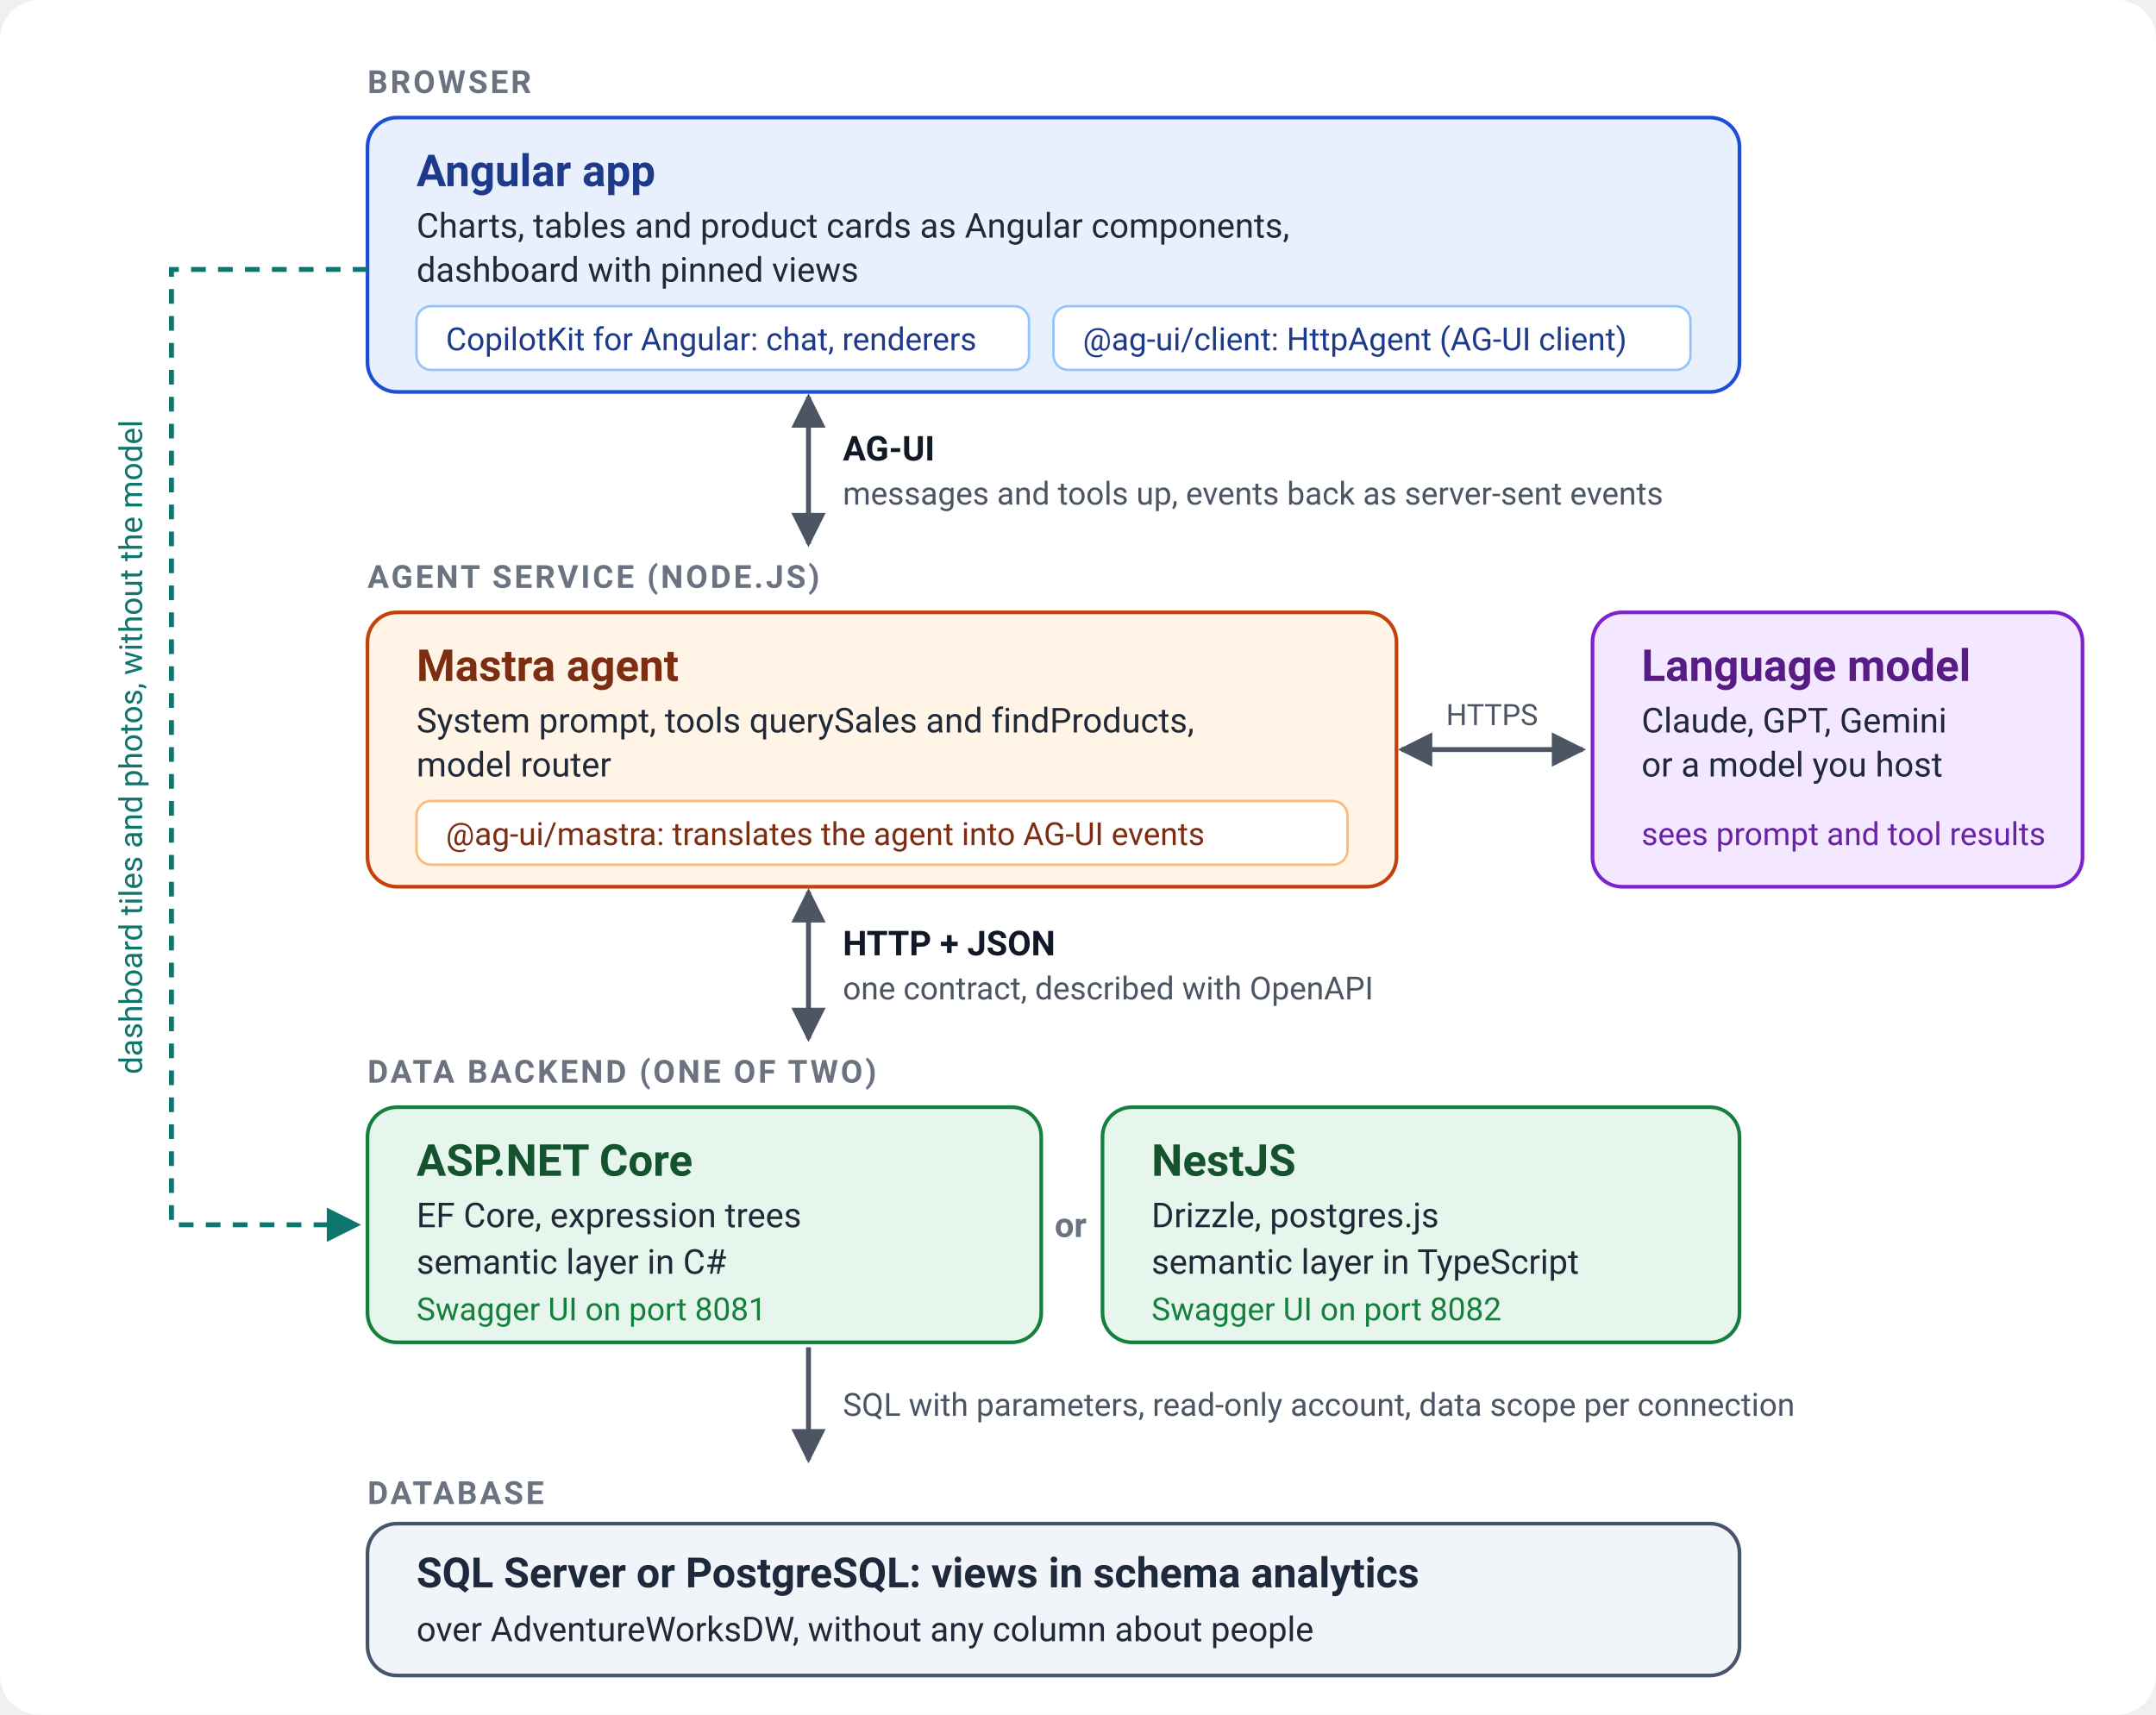
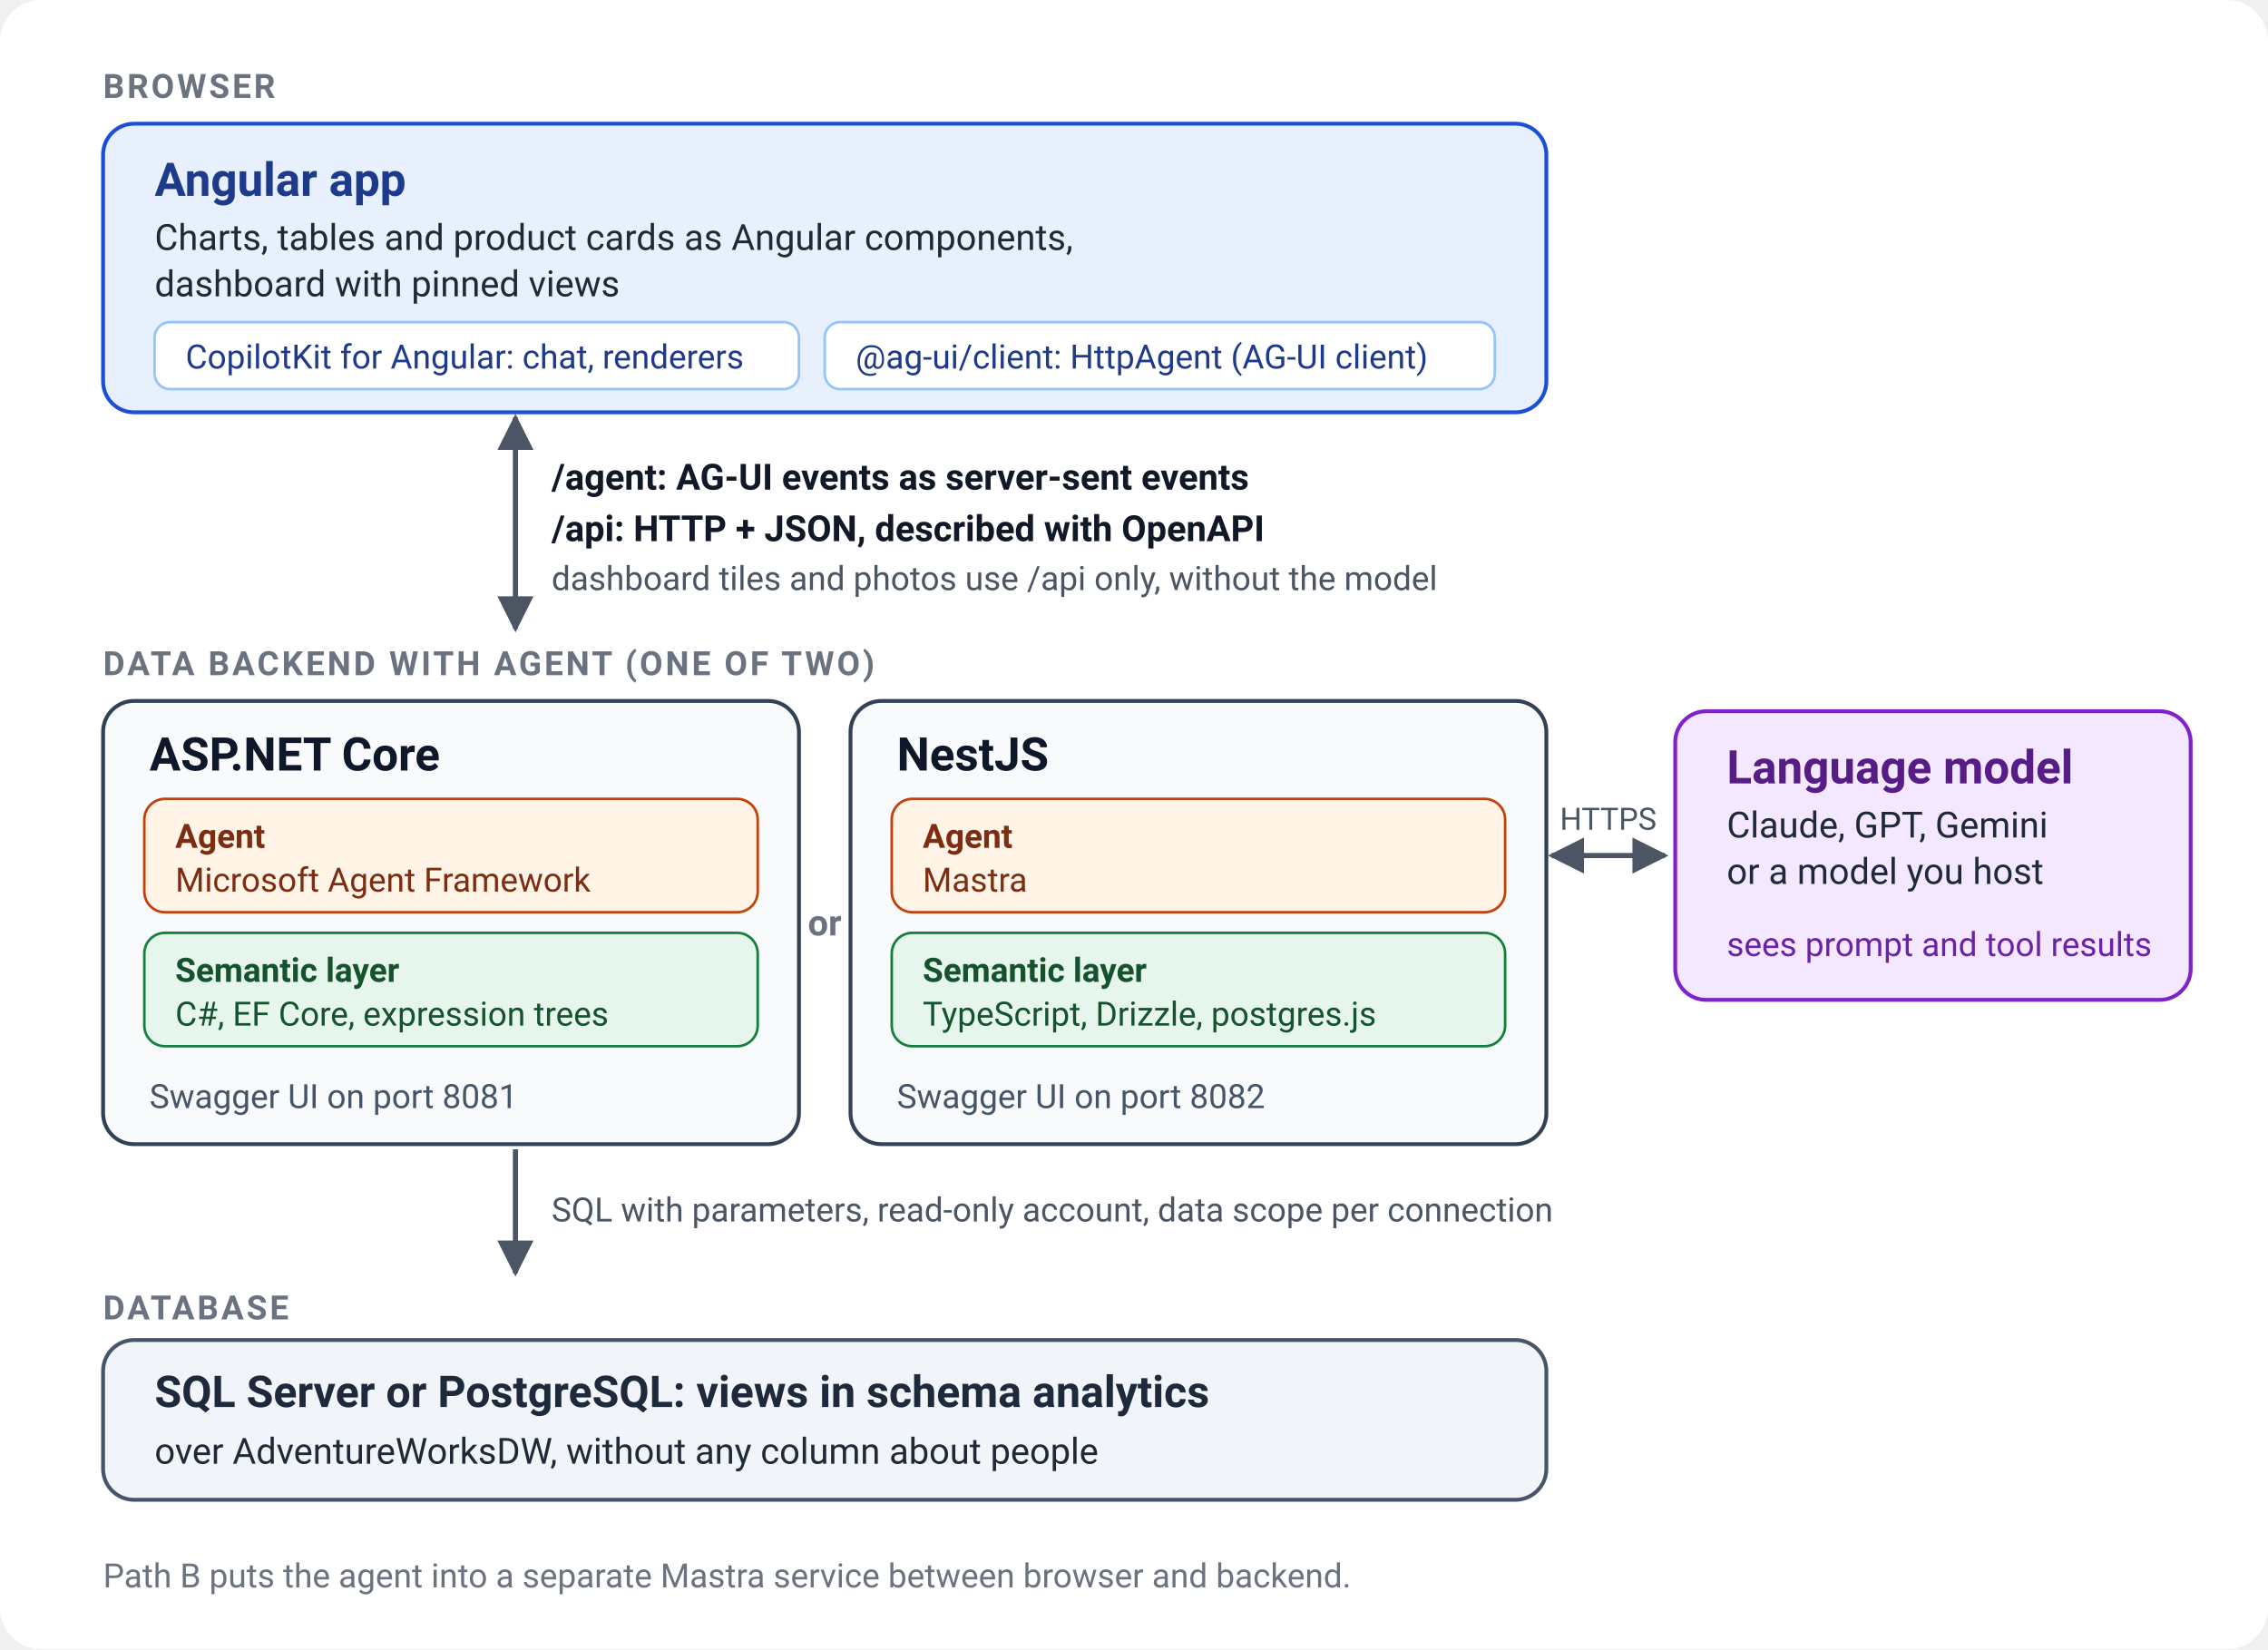
- <svg xmlns="http://www.w3.org/2000/svg" viewBox="0 0 880 700" font-family="system-ui, -apple-system, 'Segoe UI', Roboto, sans-serif" role="img" aria-labelledby="title desc">
+ <svg xmlns="http://www.w3.org/2000/svg" viewBox="0 0 880 640" font-family="system-ui, -apple-system, 'Segoe UI', Roboto, sans-serif" role="img" aria-labelledby="title desc">
  <defs>
    <marker id="arrow" viewBox="0 0 10 10" refX="9" refY="5" markerWidth="7" markerHeight="7" orient="auto-start-reverse">
      <path d="M0,0 L10,5 L0,10 z" fill="#4b5563" />
    </marker>
-     <marker id="arrow-teal" viewBox="0 0 10 10" refX="9" refY="5" markerWidth="7" markerHeight="7" orient="auto-start-reverse">
-       <path d="M0,0 L10,5 L0,10 z" fill="#0f766e" />
-     </marker>
  </defs>
-   <rect width="880" height="700" rx="16" fill="#ffffff" />
-   <text x="150" y="38" font-size="13" font-weight="600" fill="#6b7280" letter-spacing="0.08em">BROWSER</text>
-   <rect x="150" y="48" width="560" height="112" rx="12" fill="#e8f0fe" stroke="#1d4ed8" stroke-width="1.5" />
-   <text x="170" y="76" font-size="18" font-weight="700" fill="#1e3a8a">Angular app</text>
-   <text x="170" y="97" font-size="14" fill="#1f2937">Charts, tables and product cards as Angular components,</text>
-   <text x="170" y="115" font-size="14" fill="#1f2937">dashboard with pinned views</text>
-   <rect x="170" y="125" width="250" height="26" rx="6" fill="#ffffff" stroke="#93c5fd" />
-   <text x="182" y="143" font-size="13" fill="#1e3a8a">CopilotKit for Angular: chat, renderers</text>
-   <rect x="430" y="125" width="260" height="26" rx="6" fill="#ffffff" stroke="#93c5fd" />
-   <text x="442" y="143" font-size="13" fill="#1e3a8a">@ag-ui/client: HttpAgent (AG-UI client)</text>
-   <line x1="330" y1="162" x2="330" y2="222" stroke="#4b5563" stroke-width="2" marker-start="url(#arrow)" marker-end="url(#arrow)" />
-   <text x="344" y="188" font-size="14" font-weight="700" fill="#111827">AG-UI</text>
-   <text x="344" y="206" font-size="13" fill="#4b5563">messages and tools up, events back as server-sent events</text>
-   <text x="150" y="240" font-size="13" font-weight="600" fill="#6b7280" letter-spacing="0.08em">AGENT SERVICE (NODE.JS)</text>
-   <rect x="150" y="250" width="420" height="112" rx="12" fill="#fff4e5" stroke="#c2410c" stroke-width="1.5" />
-   <text x="170" y="278" font-size="18" font-weight="700" fill="#7c2d12">Mastra agent</text>
-   <text x="170" y="299" font-size="14" fill="#1f2937">System prompt, tools querySales and findProducts,</text>
-   <text x="170" y="317" font-size="14" fill="#1f2937">model router</text>
-   <rect x="170" y="327" width="380" height="26" rx="6" fill="#ffffff" stroke="#fdba74" />
-   <text x="182" y="345" font-size="13" fill="#7c2d12">@ag-ui/mastra: translates the agent into AG-UI events</text>
-   <line x1="572" y1="306" x2="646" y2="306" stroke="#4b5563" stroke-width="2" marker-start="url(#arrow)" marker-end="url(#arrow)" />
-   <text x="609" y="296" font-size="12" fill="#4b5563" text-anchor="middle">HTTPS</text>
-   <rect x="650" y="250" width="200" height="112" rx="12" fill="#f3e8ff" stroke="#7e22ce" stroke-width="1.5" />
-   <text x="670" y="278" font-size="18" font-weight="700" fill="#581c87">Language model</text>
-   <text x="670" y="299" font-size="14" fill="#1f2937">Claude, GPT, Gemini</text>
-   <text x="670" y="317" font-size="14" fill="#1f2937">or a model you host</text>
-   <text x="670" y="345" font-size="13" fill="#6b21a8">sees prompt and tool results</text>
-   <line x1="330" y1="364" x2="330" y2="424" stroke="#4b5563" stroke-width="2" marker-start="url(#arrow)" marker-end="url(#arrow)" />
-   <text x="344" y="390" font-size="14" font-weight="700" fill="#111827">HTTP + JSON</text>
-   <text x="344" y="408" font-size="13" fill="#4b5563">one contract, described with OpenAPI</text>
-   <text x="150" y="442" font-size="13" font-weight="600" fill="#6b7280" letter-spacing="0.08em">DATA BACKEND (ONE OF TWO)</text>
-   <rect x="150" y="452" width="275" height="96" rx="12" fill="#e7f6ec" stroke="#15803d" stroke-width="1.5" />
-   <text x="170" y="480" font-size="18" font-weight="700" fill="#14532d">ASP.NET Core</text>
-   <text x="170" y="501" font-size="14" fill="#1f2937">EF Core, expression trees</text>
-   <text x="170" y="520" font-size="14" fill="#1f2937">semantic layer in C#</text>
-   <text x="170" y="539" font-size="13" fill="#15803d">Swagger UI on port 8081</text>
-   <text x="437" y="505" font-size="14" font-weight="700" fill="#6b7280" text-anchor="middle">or</text>
-   <rect x="450" y="452" width="260" height="96" rx="12" fill="#e7f6ec" stroke="#15803d" stroke-width="1.5" />
-   <text x="470" y="480" font-size="18" font-weight="700" fill="#14532d">NestJS</text>
-   <text x="470" y="501" font-size="14" fill="#1f2937">Drizzle, postgres.js</text>
-   <text x="470" y="520" font-size="14" fill="#1f2937">semantic layer in TypeScript</text>
-   <text x="470" y="539" font-size="13" fill="#15803d">Swagger UI on port 8082</text>
-   <line x1="330" y1="550" x2="330" y2="596" stroke="#4b5563" stroke-width="2" marker-end="url(#arrow)" />
-   <text x="344" y="578" font-size="13" fill="#4b5563">SQL with parameters, read-only account, data scope per connection</text>
-   <text x="150" y="614" font-size="13" font-weight="600" fill="#6b7280" letter-spacing="0.08em">DATABASE</text>
-   <rect x="150" y="622" width="560" height="62" rx="12" fill="#f1f5f9" stroke="#475569" stroke-width="1.5" />
-   <text x="170" y="648" font-size="17" font-weight="700" fill="#1e293b">SQL Server or PostgreSQL: views in schema analytics</text>
-   <text x="170" y="670" font-size="14" fill="#1f2937">over AdventureWorksDW, without any column about people</text>
-   <path d="M150,110 L70,110 L70,500 L146,500" fill="none" stroke="#0f766e" stroke-width="2" stroke-dasharray="6 5" marker-end="url(#arrow-teal)" />
-   <text x="58" y="305" font-size="13" fill="#0f766e" text-anchor="middle" transform="rotate(-90 58 305)">dashboard tiles and photos, without the model</text>
+   <rect width="880" height="640" rx="16" fill="#ffffff" />
+   <text x="40" y="38" font-size="13" font-weight="600" fill="#6b7280" letter-spacing="0.08em">BROWSER</text>
+   <rect x="40" y="48" width="560" height="112" rx="12" fill="#e8f0fe" stroke="#1d4ed8" stroke-width="1.5" />
+   <text x="60" y="76" font-size="18" font-weight="700" fill="#1e3a8a">Angular app</text>
+   <text x="60" y="97" font-size="14" fill="#1f2937">Charts, tables and product cards as Angular components,</text>
+   <text x="60" y="115" font-size="14" fill="#1f2937">dashboard with pinned views</text>
+   <rect x="60" y="125" width="250" height="26" rx="6" fill="#ffffff" stroke="#93c5fd" />
+   <text x="72" y="143" font-size="13" fill="#1e3a8a">CopilotKit for Angular: chat, renderers</text>
+   <rect x="320" y="125" width="260" height="26" rx="6" fill="#ffffff" stroke="#93c5fd" />
+   <text x="332" y="143" font-size="13" fill="#1e3a8a">@ag-ui/client: HttpAgent (AG-UI client)</text>
+   <line x1="200" y1="162" x2="200" y2="244" stroke="#4b5563" stroke-width="2" marker-start="url(#arrow)" marker-end="url(#arrow)" />
+   <text x="214" y="190" font-size="14" font-weight="700" fill="#111827">/agent: AG-UI events as server-sent events</text>
+   <text x="214" y="210" font-size="14" font-weight="700" fill="#111827">/api: HTTP + JSON, described with OpenAPI</text>
+   <text x="214" y="229" font-size="13" fill="#4b5563">dashboard tiles and photos use /api only, without the model</text>
+   <text x="40" y="262" font-size="13" font-weight="600" fill="#6b7280" letter-spacing="0.08em">DATA BACKEND WITH AGENT (ONE OF TWO)</text>
+   <rect x="40" y="272" width="270" height="172" rx="12" fill="#f8fafc" stroke="#334155" stroke-width="1.5" />
+   <text x="58" y="299" font-size="18" font-weight="700" fill="#0f172a">ASP.NET Core</text>
+   <rect x="56" y="310" width="238" height="44" rx="8" fill="#fff4e5" stroke="#c2410c" />
+   <text x="68" y="329" font-size="13" font-weight="700" fill="#7c2d12">Agent</text>
+   <text x="68" y="346" font-size="13" fill="#7c2d12">Microsoft Agent Framework</text>
+   <rect x="56" y="362" width="238" height="44" rx="8" fill="#e7f6ec" stroke="#15803d" />
+   <text x="68" y="381" font-size="13" font-weight="700" fill="#14532d">Semantic layer</text>
+   <text x="68" y="398" font-size="13" fill="#14532d">C#, EF Core, expression trees</text>
+   <text x="58" y="430" font-size="13" fill="#475569">Swagger UI on port 8081</text>
+   <text x="320" y="363" font-size="14" font-weight="700" fill="#6b7280" text-anchor="middle">or</text>
+   <rect x="330" y="272" width="270" height="172" rx="12" fill="#f8fafc" stroke="#334155" stroke-width="1.5" />
+   <text x="348" y="299" font-size="18" font-weight="700" fill="#0f172a">NestJS</text>
+   <rect x="346" y="310" width="238" height="44" rx="8" fill="#fff4e5" stroke="#c2410c" />
+   <text x="358" y="329" font-size="13" font-weight="700" fill="#7c2d12">Agent</text>
+   <text x="358" y="346" font-size="13" fill="#7c2d12">Mastra</text>
+   <rect x="346" y="362" width="238" height="44" rx="8" fill="#e7f6ec" stroke="#15803d" />
+   <text x="358" y="381" font-size="13" font-weight="700" fill="#14532d">Semantic layer</text>
+   <text x="358" y="398" font-size="13" fill="#14532d">TypeScript, Drizzle, postgres.js</text>
+   <text x="348" y="430" font-size="13" fill="#475569">Swagger UI on port 8082</text>
+   <line x1="602" y1="332" x2="646" y2="332" stroke="#4b5563" stroke-width="2" marker-start="url(#arrow)" marker-end="url(#arrow)" />
+   <text x="624" y="322" font-size="12" fill="#4b5563" text-anchor="middle">HTTPS</text>
+   <rect x="650" y="276" width="200" height="112" rx="12" fill="#f3e8ff" stroke="#7e22ce" stroke-width="1.5" />
+   <text x="670" y="304" font-size="18" font-weight="700" fill="#581c87">Language model</text>
+   <text x="670" y="325" font-size="14" fill="#1f2937">Claude, GPT, Gemini</text>
+   <text x="670" y="343" font-size="14" fill="#1f2937">or a model you host</text>
+   <text x="670" y="371" font-size="13" fill="#6b21a8">sees prompt and tool results</text>
+   <line x1="200" y1="446" x2="200" y2="494" stroke="#4b5563" stroke-width="2" marker-end="url(#arrow)" />
+   <text x="214" y="474" font-size="13" fill="#4b5563">SQL with parameters, read-only account, data scope per connection</text>
+   <text x="40" y="512" font-size="13" font-weight="600" fill="#6b7280" letter-spacing="0.08em">DATABASE</text>
+   <rect x="40" y="520" width="560" height="62" rx="12" fill="#f1f5f9" stroke="#475569" stroke-width="1.5" />
+   <text x="60" y="546" font-size="17" font-weight="700" fill="#1e293b">SQL Server or PostgreSQL: views in schema analytics</text>
+   <text x="60" y="568" font-size="14" fill="#1f2937">over AdventureWorksDW, without any column about people</text>
+   <text x="40" y="616" font-size="13" fill="#6b7280">Path B puts the agent into a separate Mastra service between browser and backend.</text>
</svg>
